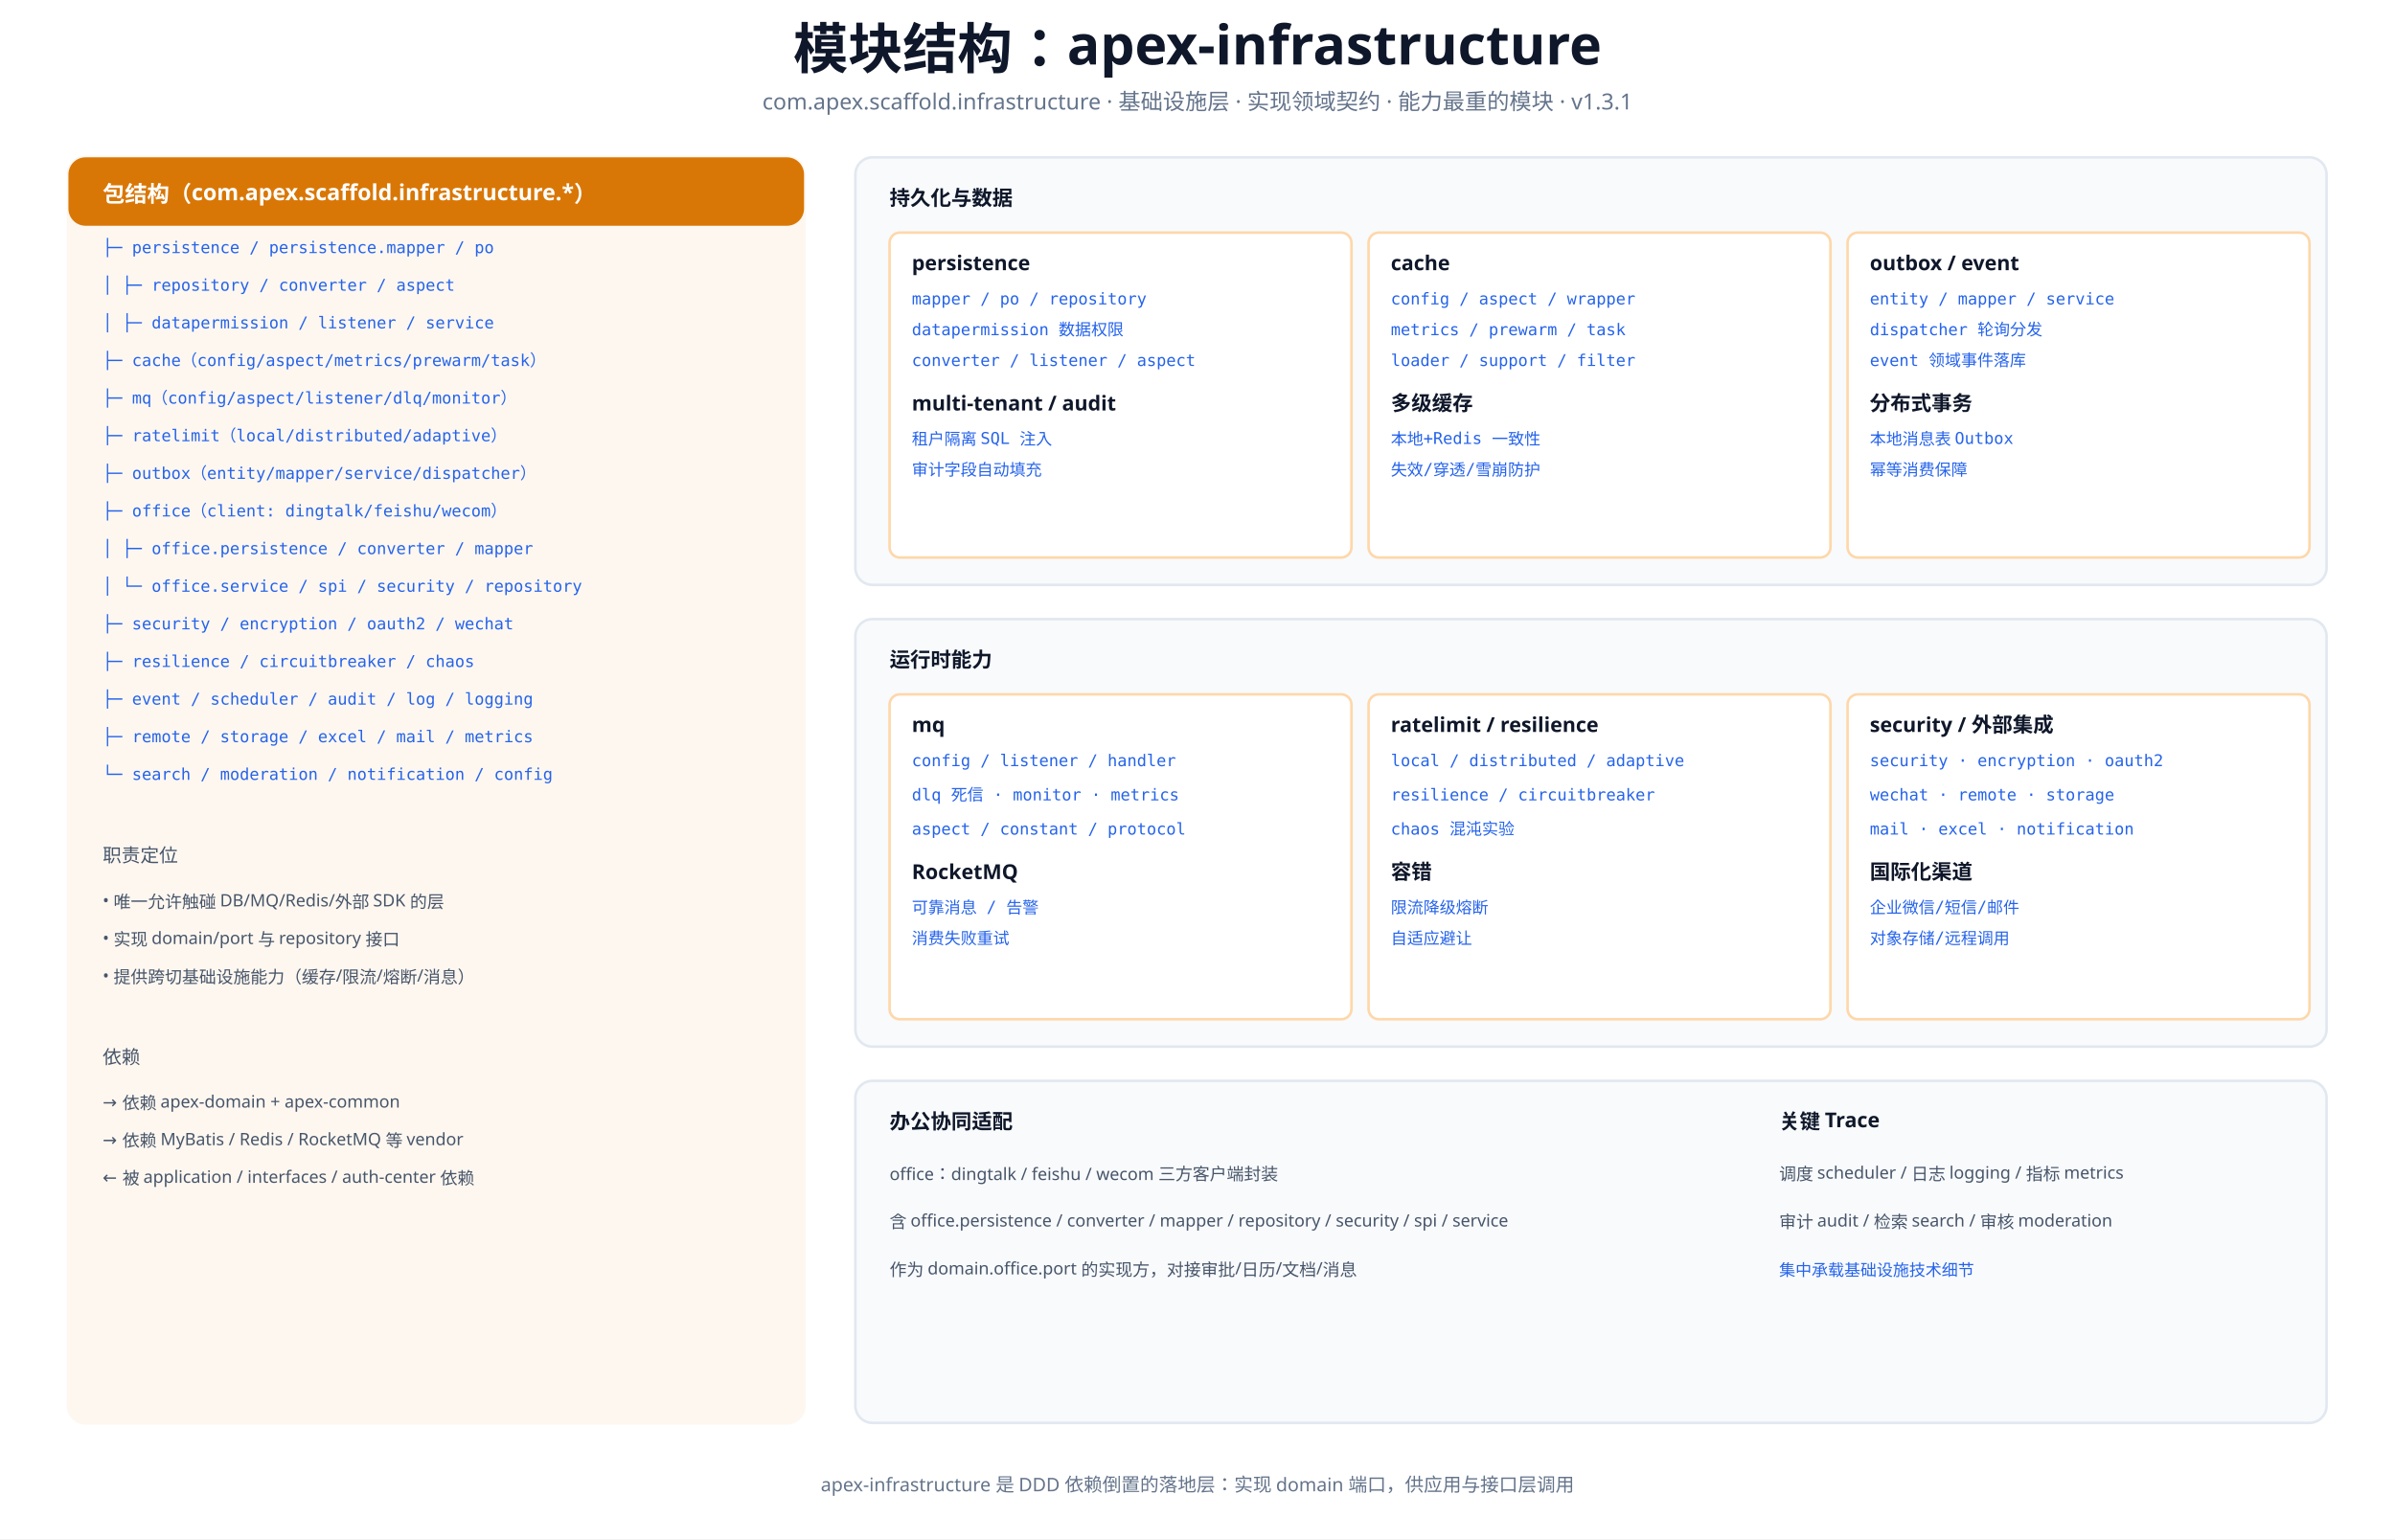
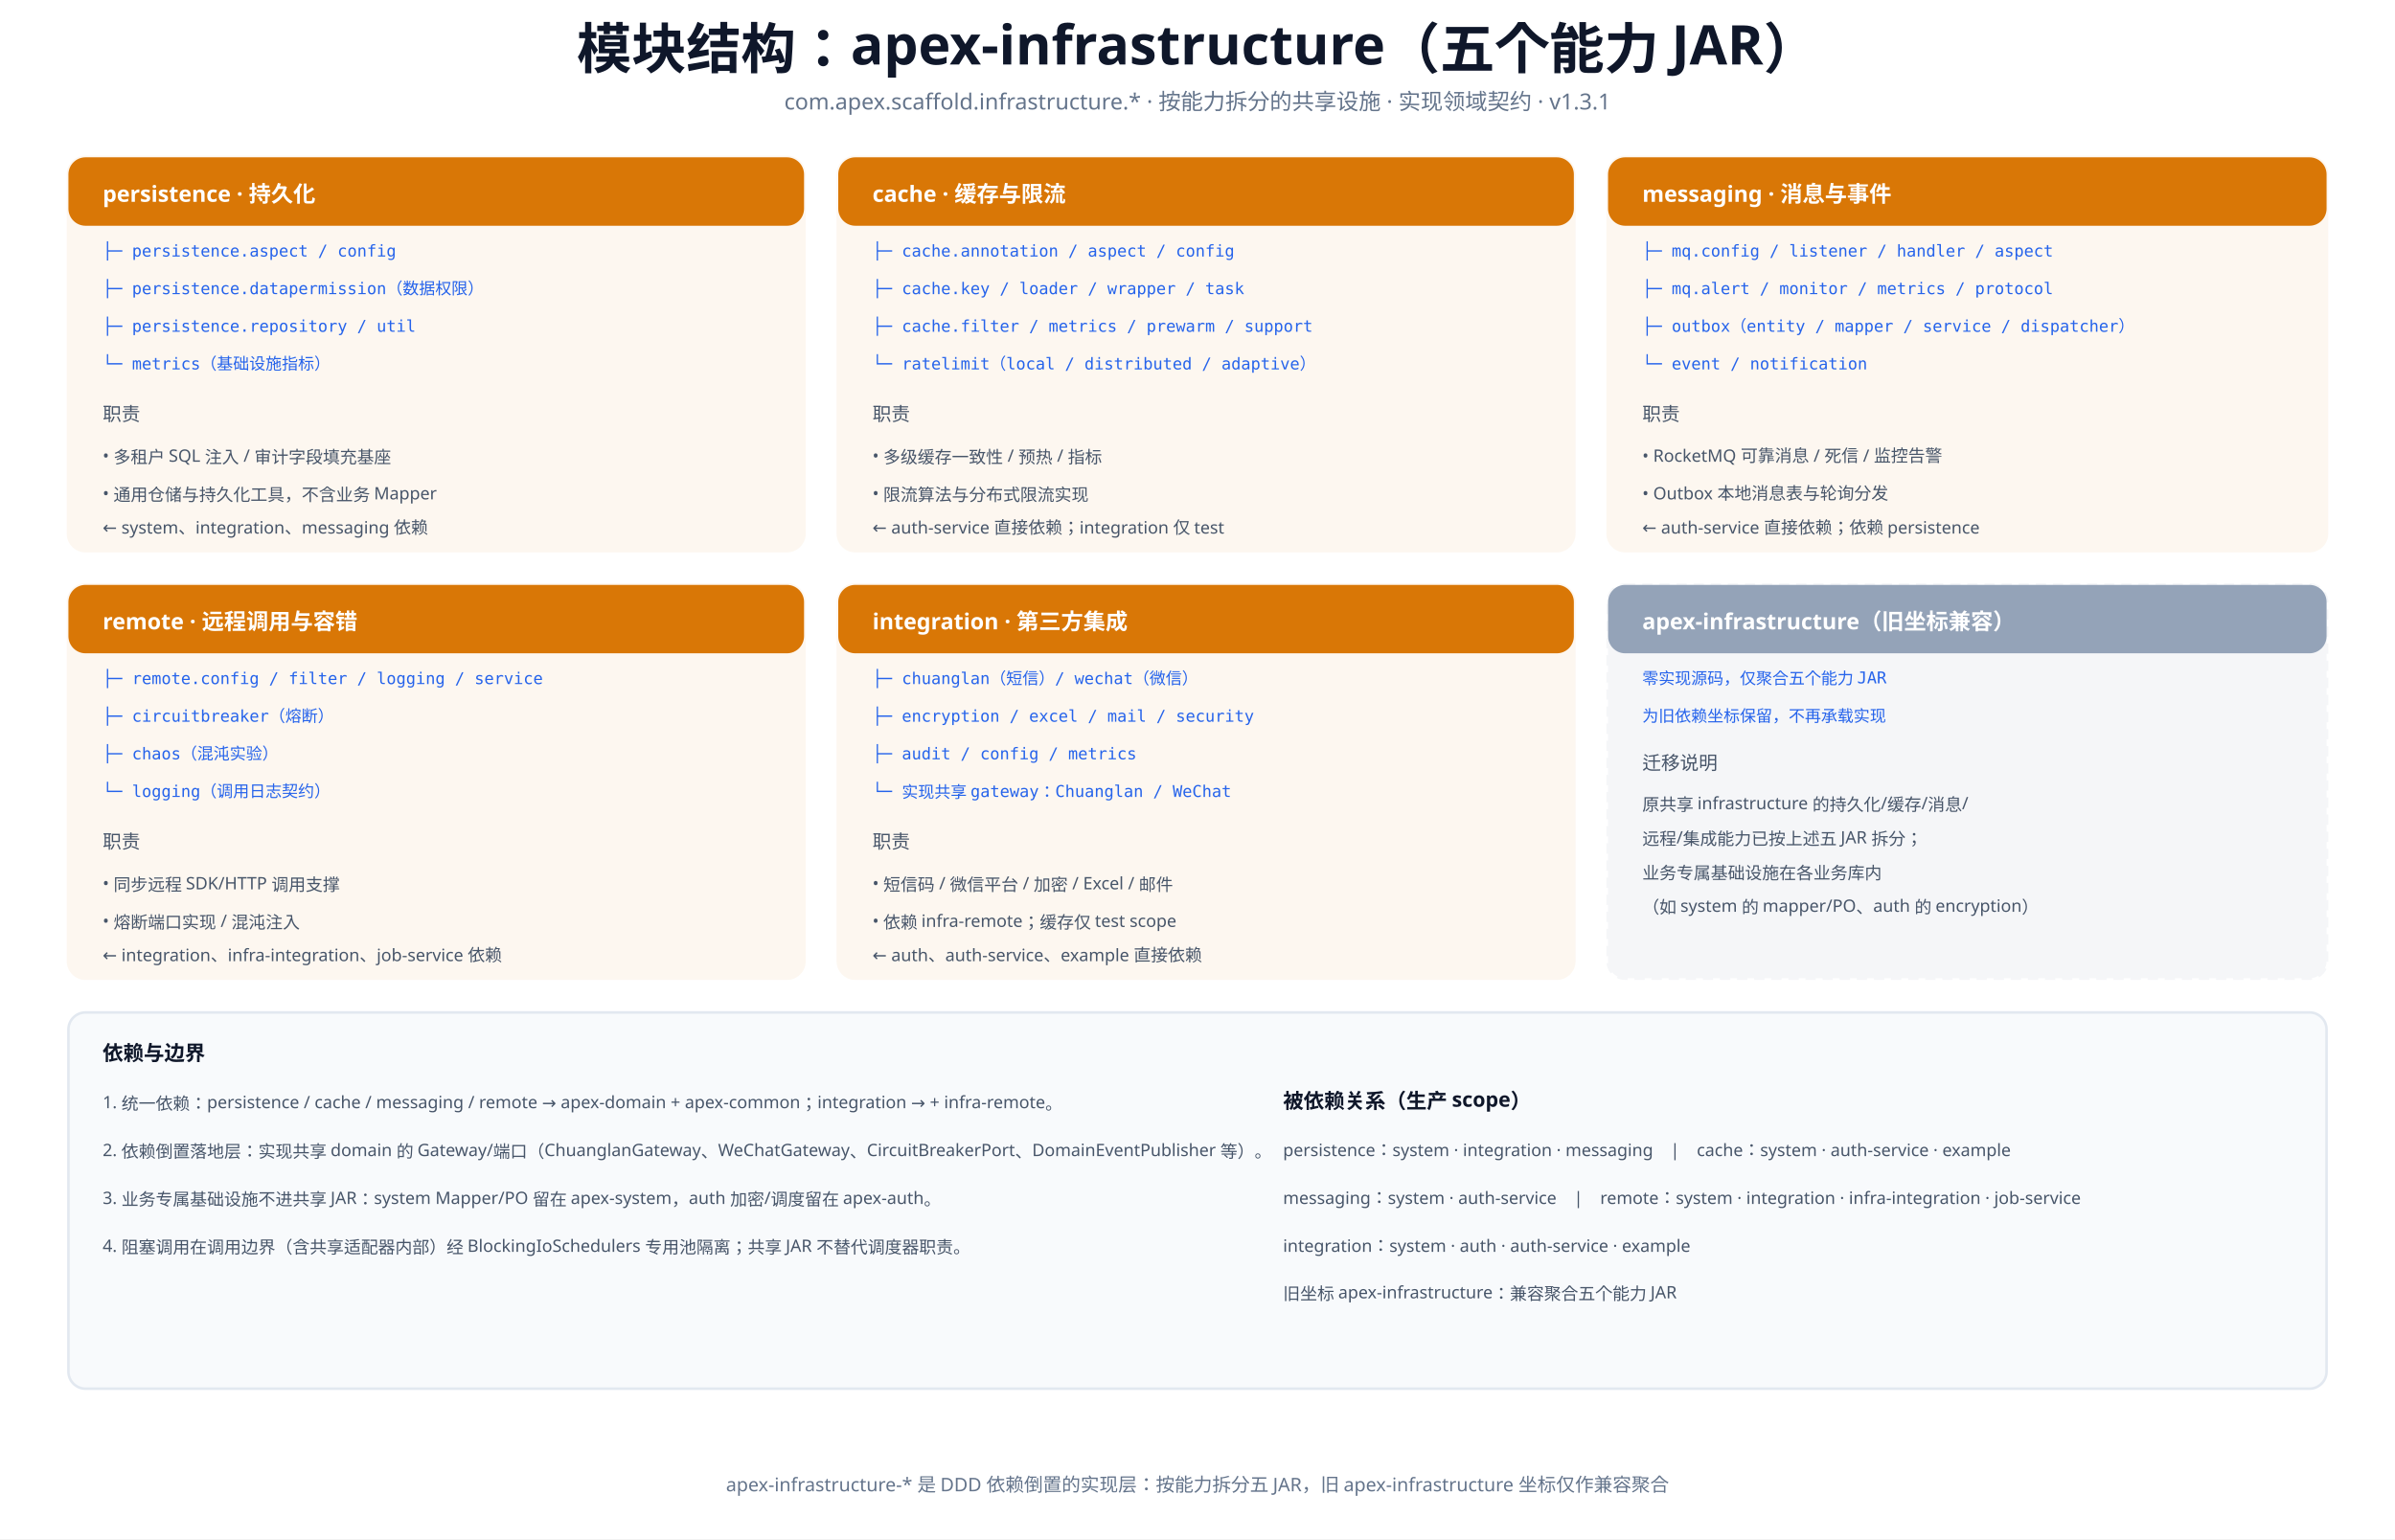
<svg xmlns="http://www.w3.org/2000/svg" viewBox="0 0 1400 900" width="1400" height="900">
  <defs>
    <style>
      .title{font:700 32px sans-serif;fill:#0f172a;text-anchor:middle}
      .subtitle{font:500 13px sans-serif;fill:#64748b;text-anchor:middle}
      .grp{font:600 13px sans-serif;fill:#fff}
      .box-title{font:600 12px sans-serif;fill:#0f172a}
      .box-desc{font:400 10px sans-serif;fill:#475569}
      .code{font:500 9.5px monospace;fill:#2563eb}
      .note{font:500 11px sans-serif;fill:#64748b}
      .legend{font:500 11px sans-serif;fill:#475569}
    </style>
    <marker id="arrow" viewBox="0 0 10 10" refX="9" refY="5" markerWidth="6" markerHeight="6" orient="auto">
      <path d="M 0 0 L 10 5 L 0 10 z" fill="#d97706" />
    </marker>
  </defs>
  <rect width="1400" height="900" fill="#fff" />
-   <text x="700" y="40" class="title">模块结构：apex-infrastructure</text>
-   <text x="700" y="64" class="subtitle">com.apex.scaffold.infrastructure · 基础设施层 · 实现领域契约 · 能力最重的模块 · v1.3.1</text>
-   <rect x="40" y="92" width="430" height="740" rx="10" fill="#d97706" opacity="0.06" stroke="#d97706" stroke-width="2" />
+   <text x="700" y="40" class="title">模块结构：apex-infrastructure（五个能力 JAR）</text>
+   <text x="700" y="64" class="subtitle">com.apex.scaffold.infrastructure.* · 按能力拆分的共享设施 · 实现领域契约 · v1.3.1</text>
+   <rect x="40" y="92" width="430" height="230" rx="10" fill="#d97706" opacity="0.06" stroke="#d97706" stroke-width="2" />
  <rect x="40" y="92" width="430" height="40" rx="10" fill="#d97706" />
-   <text x="60" y="118" class="grp">包结构（com.apex.scaffold.infrastructure.*）</text>
-   <text x="60" y="148" class="code">├─ persistence / persistence.mapper / po</text>
-   <text x="60" y="170" class="code">│  ├─ repository / converter / aspect</text>
-   <text x="60" y="192" class="code">│  ├─ datapermission / listener / service</text>
-   <text x="60" y="214" class="code">├─ cache（config/aspect/metrics/prewarm/task）</text>
-   <text x="60" y="236" class="code">├─ mq（config/aspect/listener/dlq/monitor）</text>
-   <text x="60" y="258" class="code">├─ ratelimit（local/distributed/adaptive）</text>
-   <text x="60" y="280" class="code">├─ outbox（entity/mapper/service/dispatcher）</text>
-   <text x="60" y="302" class="code">├─ office（client: dingtalk/feishu/wecom）</text>
-   <text x="60" y="324" class="code">│  ├─ office.persistence / converter / mapper</text>
-   <text x="60" y="346" class="code">│  └─ office.service / spi / security / repository</text>
-   <text x="60" y="368" class="code">├─ security / encryption / oauth2 / wechat</text>
-   <text x="60" y="390" class="code">├─ resilience / circuitbreaker / chaos</text>
-   <text x="60" y="412" class="code">├─ event / scheduler / audit / log / logging</text>
-   <text x="60" y="434" class="code">├─ remote / storage / excel / mail / metrics</text>
-   <text x="60" y="456" class="code">└─ search / moderation / notification / config</text>
-   <text x="60" y="504" class="legend" font-weight="600">职责定位</text>
-   <text x="60" y="530" class="box-desc">• 唯一允许触碰 DB/MQ/Redis/外部 SDK 的层</text>
-   <text x="60" y="552" class="box-desc">• 实现 domain/port 与 repository 接口</text>
-   <text x="60" y="574" class="box-desc">• 提供跨切基础设施能力（缓存/限流/熔断/消息）</text>
-   <text x="60" y="622" class="legend" font-weight="600">依赖</text>
-   <text x="60" y="648" class="box-desc">→ 依赖 apex-domain + apex-common</text>
-   <text x="60" y="670" class="box-desc">→ 依赖 MyBatis / Redis / RocketMQ 等 vendor</text>
-   <text x="60" y="692" class="box-desc">← 被 application / interfaces / auth-center 依赖</text>
-   <rect x="500" y="92" width="860" height="250" rx="10" fill="#f8fafc" stroke="#e2e8f0" stroke-width="1.5" />
-   <text x="520" y="120" class="box-title" font-size="14">持久化与数据</text>
-   <rect x="520" y="136" width="270" height="190" rx="6" fill="#fff" stroke="#fed7aa" stroke-width="1.5" />
-   <text x="533" y="158" class="box-title">persistence</text>
-   <text x="533" y="178" class="code">mapper / po / repository</text>
-   <text x="533" y="196" class="code">datapermission 数据权限</text>
-   <text x="533" y="214" class="code">converter / listener / aspect</text>
-   <text x="533" y="240" class="box-title">multi-tenant / audit</text>
-   <text x="533" y="260" class="code">租户隔离 SQL 注入</text>
-   <text x="533" y="278" class="code">审计字段自动填充</text>
-   <rect x="800" y="136" width="270" height="190" rx="6" fill="#fff" stroke="#fed7aa" stroke-width="1.5" />
-   <text x="813" y="158" class="box-title">cache</text>
-   <text x="813" y="178" class="code">config / aspect / wrapper</text>
-   <text x="813" y="196" class="code">metrics / prewarm / task</text>
-   <text x="813" y="214" class="code">loader / support / filter</text>
-   <text x="813" y="240" class="box-title">多级缓存</text>
-   <text x="813" y="260" class="code">本地+Redis 一致性</text>
-   <text x="813" y="278" class="code">失效/穿透/雪崩防护</text>
-   <rect x="1080" y="136" width="270" height="190" rx="6" fill="#fff" stroke="#fed7aa" stroke-width="1.5" />
-   <text x="1093" y="158" class="box-title">outbox / event</text>
-   <text x="1093" y="178" class="code">entity / mapper / service</text>
-   <text x="1093" y="196" class="code">dispatcher 轮询分发</text>
-   <text x="1093" y="214" class="code">event 领域事件落库</text>
-   <text x="1093" y="240" class="box-title">分布式事务</text>
-   <text x="1093" y="260" class="code">本地消息表 Outbox</text>
-   <text x="1093" y="278" class="code">幂等消费保障</text>
-   <rect x="500" y="362" width="860" height="250" rx="10" fill="#f8fafc" stroke="#e2e8f0" stroke-width="1.5" />
-   <text x="520" y="390" class="box-title" font-size="14">运行时能力</text>
-   <rect x="520" y="406" width="270" height="190" rx="6" fill="#fff" stroke="#fed7aa" stroke-width="1.5" />
-   <text x="533" y="428" class="box-title">mq</text>
-   <text x="533" y="448" class="code">config / listener / handler</text>
-   <text x="533" y="468" class="code">dlq 死信 · monitor · metrics</text>
-   <text x="533" y="488" class="code">aspect / constant / protocol</text>
-   <text x="533" y="514" class="box-title">RocketMQ</text>
-   <text x="533" y="534" class="code">可靠消息 / 告警</text>
-   <text x="533" y="552" class="code">消费失败重试</text>
-   <rect x="800" y="406" width="270" height="190" rx="6" fill="#fff" stroke="#fed7aa" stroke-width="1.5" />
-   <text x="813" y="428" class="box-title">ratelimit / resilience</text>
-   <text x="813" y="448" class="code">local / distributed / adaptive</text>
-   <text x="813" y="468" class="code">resilience / circuitbreaker</text>
-   <text x="813" y="488" class="code">chaos 混沌实验</text>
-   <text x="813" y="514" class="box-title">容错</text>
-   <text x="813" y="534" class="code">限流降级熔断</text>
-   <text x="813" y="552" class="code">自适应避让</text>
-   <rect x="1080" y="406" width="270" height="190" rx="6" fill="#fff" stroke="#fed7aa" stroke-width="1.5" />
-   <text x="1093" y="428" class="box-title">security / 外部集成</text>
-   <text x="1093" y="448" class="code">security · encryption · oauth2</text>
-   <text x="1093" y="468" class="code">wechat · remote · storage</text>
-   <text x="1093" y="488" class="code">mail · excel · notification</text>
-   <text x="1093" y="514" class="box-title">国际化渠道</text>
-   <text x="1093" y="534" class="code">企业微信/短信/邮件</text>
-   <text x="1093" y="552" class="code">对象存储/远程调用</text>
-   <rect x="500" y="632" width="860" height="200" rx="10" fill="#f8fafc" stroke="#e2e8f0" stroke-width="1.5" />
-   <text x="520" y="660" class="box-title" font-size="14">办公协同适配</text>
-   <text x="520" y="690" class="box-desc">office：dingtalk / feishu / wecom 三方客户端封装</text>
-   <text x="520" y="718" class="box-desc">含 office.persistence / converter / mapper / repository / security / spi / service</text>
-   <text x="520" y="746" class="box-desc">作为 domain.office.port 的实现方，对接审批/日历/文档/消息</text>
-   <text x="1040" y="660" class="box-title" font-size="14">关键 Trace</text>
-   <text x="1040" y="690" class="box-desc">调度 scheduler / 日志 logging / 指标 metrics</text>
-   <text x="1040" y="718" class="box-desc">审计 audit / 检索 search / 审核 moderation</text>
-   <text x="1040" y="746" class="code">集中承载基础设施技术细节</text>
-   <text x="700" y="872" class="note" text-anchor="middle">apex-infrastructure 是 DDD 依赖倒置的落地层：实现 domain 端口，供应用与接口层调用</text>
+   <text x="60" y="118" class="grp">persistence · 持久化</text>
+   <text x="60" y="150" class="code">├─ persistence.aspect / config</text>
+   <text x="60" y="172" class="code">├─ persistence.datapermission（数据权限）</text>
+   <text x="60" y="194" class="code">├─ persistence.repository / util</text>
+   <text x="60" y="216" class="code">└─ metrics（基础设施指标）</text>
+   <text x="60" y="246" class="legend" font-weight="600">职责</text>
+   <text x="60" y="270" class="box-desc">• 多租户 SQL 注入 / 审计字段填充基座</text>
+   <text x="60" y="292" class="box-desc">• 通用仓储与持久化工具，不含业务 Mapper</text>
+   <text x="60" y="312" class="box-desc">← system、integration、messaging 依赖</text>
+   <rect x="490" y="92" width="430" height="230" rx="10" fill="#d97706" opacity="0.06" stroke="#d97706" stroke-width="2" />
+   <rect x="490" y="92" width="430" height="40" rx="10" fill="#d97706" />
+   <text x="510" y="118" class="grp">cache · 缓存与限流</text>
+   <text x="510" y="150" class="code">├─ cache.annotation / aspect / config</text>
+   <text x="510" y="172" class="code">├─ cache.key / loader / wrapper / task</text>
+   <text x="510" y="194" class="code">├─ cache.filter / metrics / prewarm / support</text>
+   <text x="510" y="216" class="code">└─ ratelimit（local / distributed / adaptive）</text>
+   <text x="510" y="246" class="legend" font-weight="600">职责</text>
+   <text x="510" y="270" class="box-desc">• 多级缓存一致性 / 预热 / 指标</text>
+   <text x="510" y="292" class="box-desc">• 限流算法与分布式限流实现</text>
+   <text x="510" y="312" class="box-desc">← auth-service 直接依赖；integration 仅 test</text>
+   <rect x="940" y="92" width="420" height="230" rx="10" fill="#d97706" opacity="0.06" stroke="#d97706" stroke-width="2" />
+   <rect x="940" y="92" width="420" height="40" rx="10" fill="#d97706" />
+   <text x="960" y="118" class="grp">messaging · 消息与事件</text>
+   <text x="960" y="150" class="code">├─ mq.config / listener / handler / aspect</text>
+   <text x="960" y="172" class="code">├─ mq.alert / monitor / metrics / protocol</text>
+   <text x="960" y="194" class="code">├─ outbox（entity / mapper / service / dispatcher）</text>
+   <text x="960" y="216" class="code">└─ event / notification</text>
+   <text x="960" y="246" class="legend" font-weight="600">职责</text>
+   <text x="960" y="270" class="box-desc">• RocketMQ 可靠消息 / 死信 / 监控告警</text>
+   <text x="960" y="292" class="box-desc">• Outbox 本地消息表与轮询分发</text>
+   <text x="960" y="312" class="box-desc">← auth-service 直接依赖；依赖 persistence</text>
+   <rect x="40" y="342" width="430" height="230" rx="10" fill="#d97706" opacity="0.06" stroke="#d97706" stroke-width="2" />
+   <rect x="40" y="342" width="430" height="40" rx="10" fill="#d97706" />
+   <text x="60" y="368" class="grp">remote · 远程调用与容错</text>
+   <text x="60" y="400" class="code">├─ remote.config / filter / logging / service</text>
+   <text x="60" y="422" class="code">├─ circuitbreaker（熔断）</text>
+   <text x="60" y="444" class="code">├─ chaos（混沌实验）</text>
+   <text x="60" y="466" class="code">└─ logging（调用日志契约）</text>
+   <text x="60" y="496" class="legend" font-weight="600">职责</text>
+   <text x="60" y="520" class="box-desc">• 同步远程 SDK/HTTP 调用支撑</text>
+   <text x="60" y="542" class="box-desc">• 熔断端口实现 / 混沌注入</text>
+   <text x="60" y="562" class="box-desc">← integration、infra-integration、job-service 依赖</text>
+   <rect x="490" y="342" width="430" height="230" rx="10" fill="#d97706" opacity="0.06" stroke="#d97706" stroke-width="2" />
+   <rect x="490" y="342" width="430" height="40" rx="10" fill="#d97706" />
+   <text x="510" y="368" class="grp">integration · 第三方集成</text>
+   <text x="510" y="400" class="code">├─ chuanglan（短信）/ wechat（微信）</text>
+   <text x="510" y="422" class="code">├─ encryption / excel / mail / security</text>
+   <text x="510" y="444" class="code">├─ audit / config / metrics</text>
+   <text x="510" y="466" class="code">└─ 实现共享 gateway：Chuanglan / WeChat</text>
+   <text x="510" y="496" class="legend" font-weight="600">职责</text>
+   <text x="510" y="520" class="box-desc">• 短信码 / 微信平台 / 加密 / Excel / 邮件</text>
+   <text x="510" y="542" class="box-desc">• 依赖 infra-remote；缓存仅 test scope</text>
+   <text x="510" y="562" class="box-desc">← auth、auth-service、example 直接依赖</text>
+   <rect x="940" y="342" width="420" height="230" rx="10" fill="#94a3b8" opacity="0.10" stroke="#94a3b8" stroke-width="2" stroke-dasharray="6 4" />
+   <rect x="940" y="342" width="420" height="40" rx="10" fill="#94a3b8" />
+   <text x="960" y="368" class="grp">apex-infrastructure（旧坐标兼容）</text>
+   <text x="960" y="400" class="code">零实现源码，仅聚合五个能力 JAR</text>
+   <text x="960" y="422" class="code">为旧依赖坐标保留，不再承载实现</text>
+   <text x="960" y="450" class="legend" font-weight="600">迁移说明</text>
+   <text x="960" y="474" class="box-desc">原共享 infrastructure 的持久化/缓存/消息/</text>
+   <text x="960" y="494" class="box-desc">远程/集成能力已按上述五 JAR 拆分；</text>
+   <text x="960" y="514" class="box-desc">业务专属基础设施在各业务库内</text>
+   <text x="960" y="534" class="box-desc">（如 system 的 mapper/PO、auth 的 encryption）</text>
+   <rect x="40" y="592" width="1320" height="220" rx="10" fill="#f8fafc" stroke="#e2e8f0" stroke-width="1.5" />
+   <text x="60" y="620" class="box-title" font-size="14">依赖与边界</text>
+   <text x="60" y="648" class="box-desc">1. 统一依赖：persistence / cache / messaging / remote → apex-domain + apex-common；integration → + infra-remote。</text>
+   <text x="60" y="676" class="box-desc">2. 依赖倒置落地层：实现共享 domain 的 Gateway/端口（ChuanglanGateway、WeChatGateway、CircuitBreakerPort、DomainEventPublisher 等）。</text>
+   <text x="60" y="704" class="box-desc">3. 业务专属基础设施不进共享 JAR：system Mapper/PO 留在 apex-system，auth 加密/调度留在 apex-auth。</text>
+   <text x="60" y="732" class="box-desc">4. 阻塞调用在调用边界（含共享适配器内部）经 BlockingIoSchedulers 专用池隔离；共享 JAR 不替代调度器职责。</text>
+   <text x="750" y="648" class="box-title" font-size="14">被依赖关系（生产 scope）</text>
+   <text x="750" y="676" class="box-desc">persistence：system · integration · messaging　|　cache：system · auth-service · example</text>
+   <text x="750" y="704" class="box-desc">messaging：system · auth-service　|　remote：system · integration · infra-integration · job-service</text>
+   <text x="750" y="732" class="box-desc">integration：system · auth · auth-service · example</text>
+   <text x="750" y="760" class="box-desc">旧坐标 apex-infrastructure：兼容聚合五个能力 JAR</text>
+   <text x="700" y="872" class="note" text-anchor="middle">apex-infrastructure-* 是 DDD 依赖倒置的实现层：按能力拆分五 JAR，旧 apex-infrastructure 坐标仅作兼容聚合</text>
</svg>
